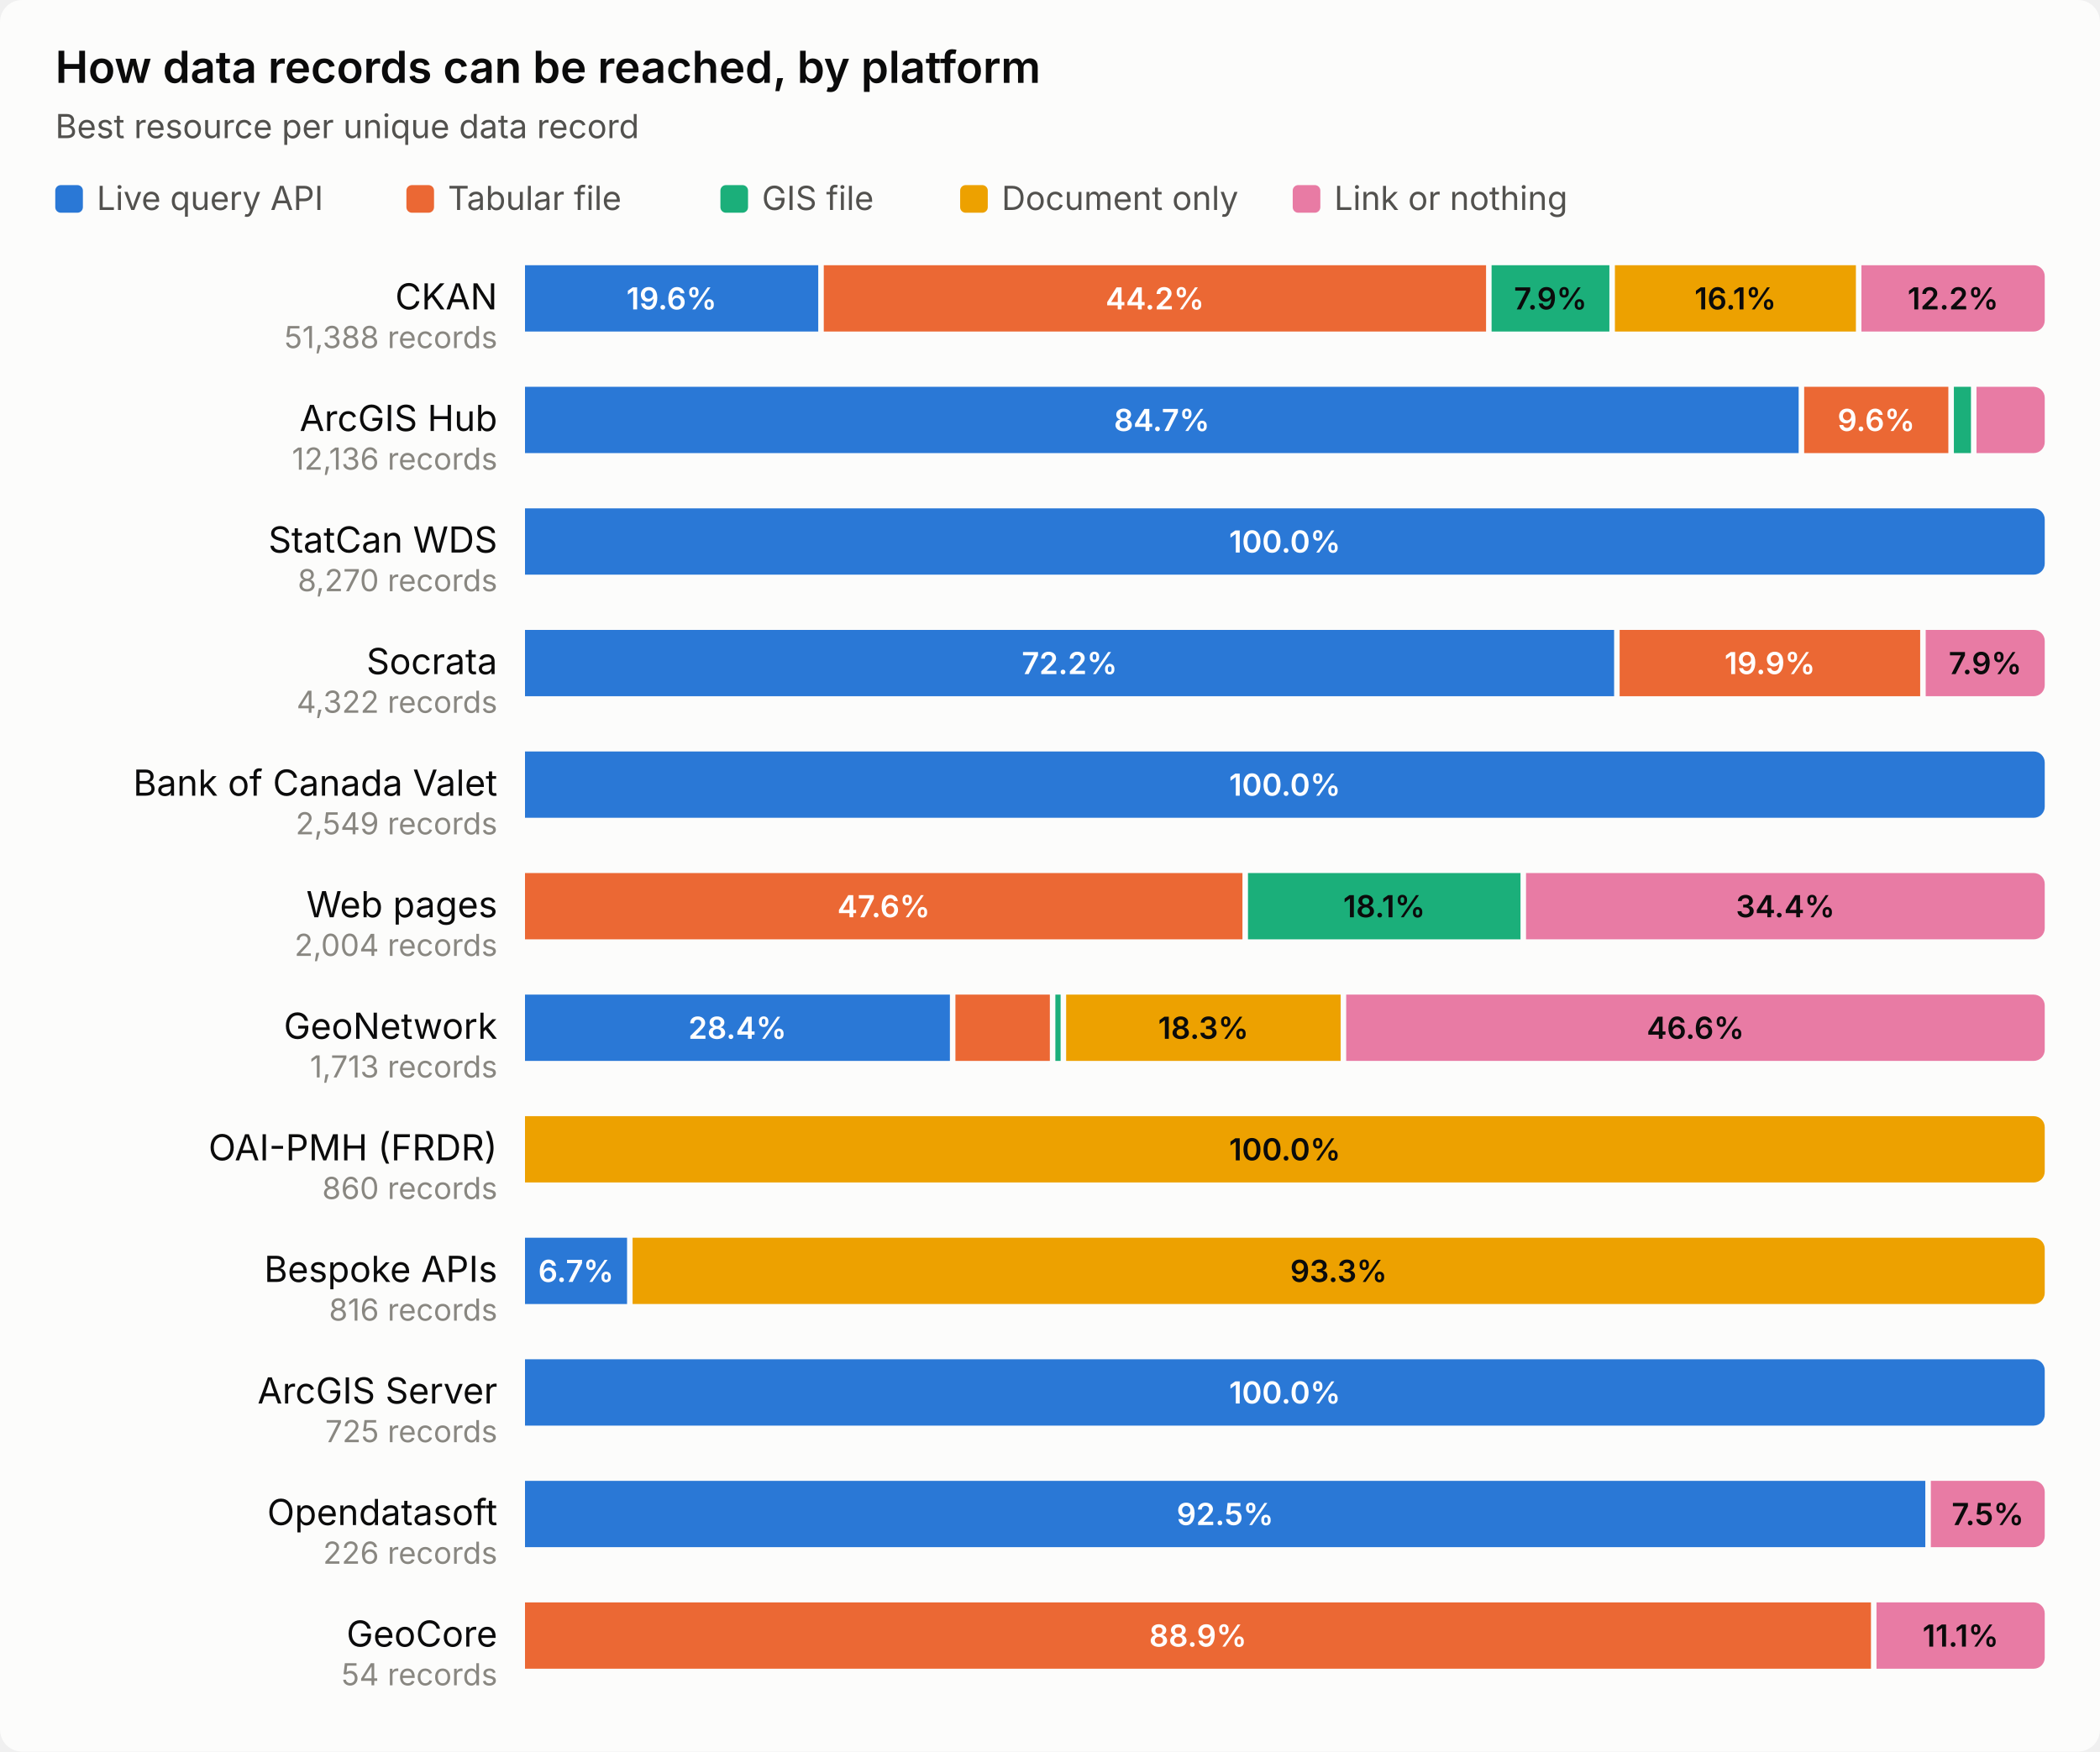
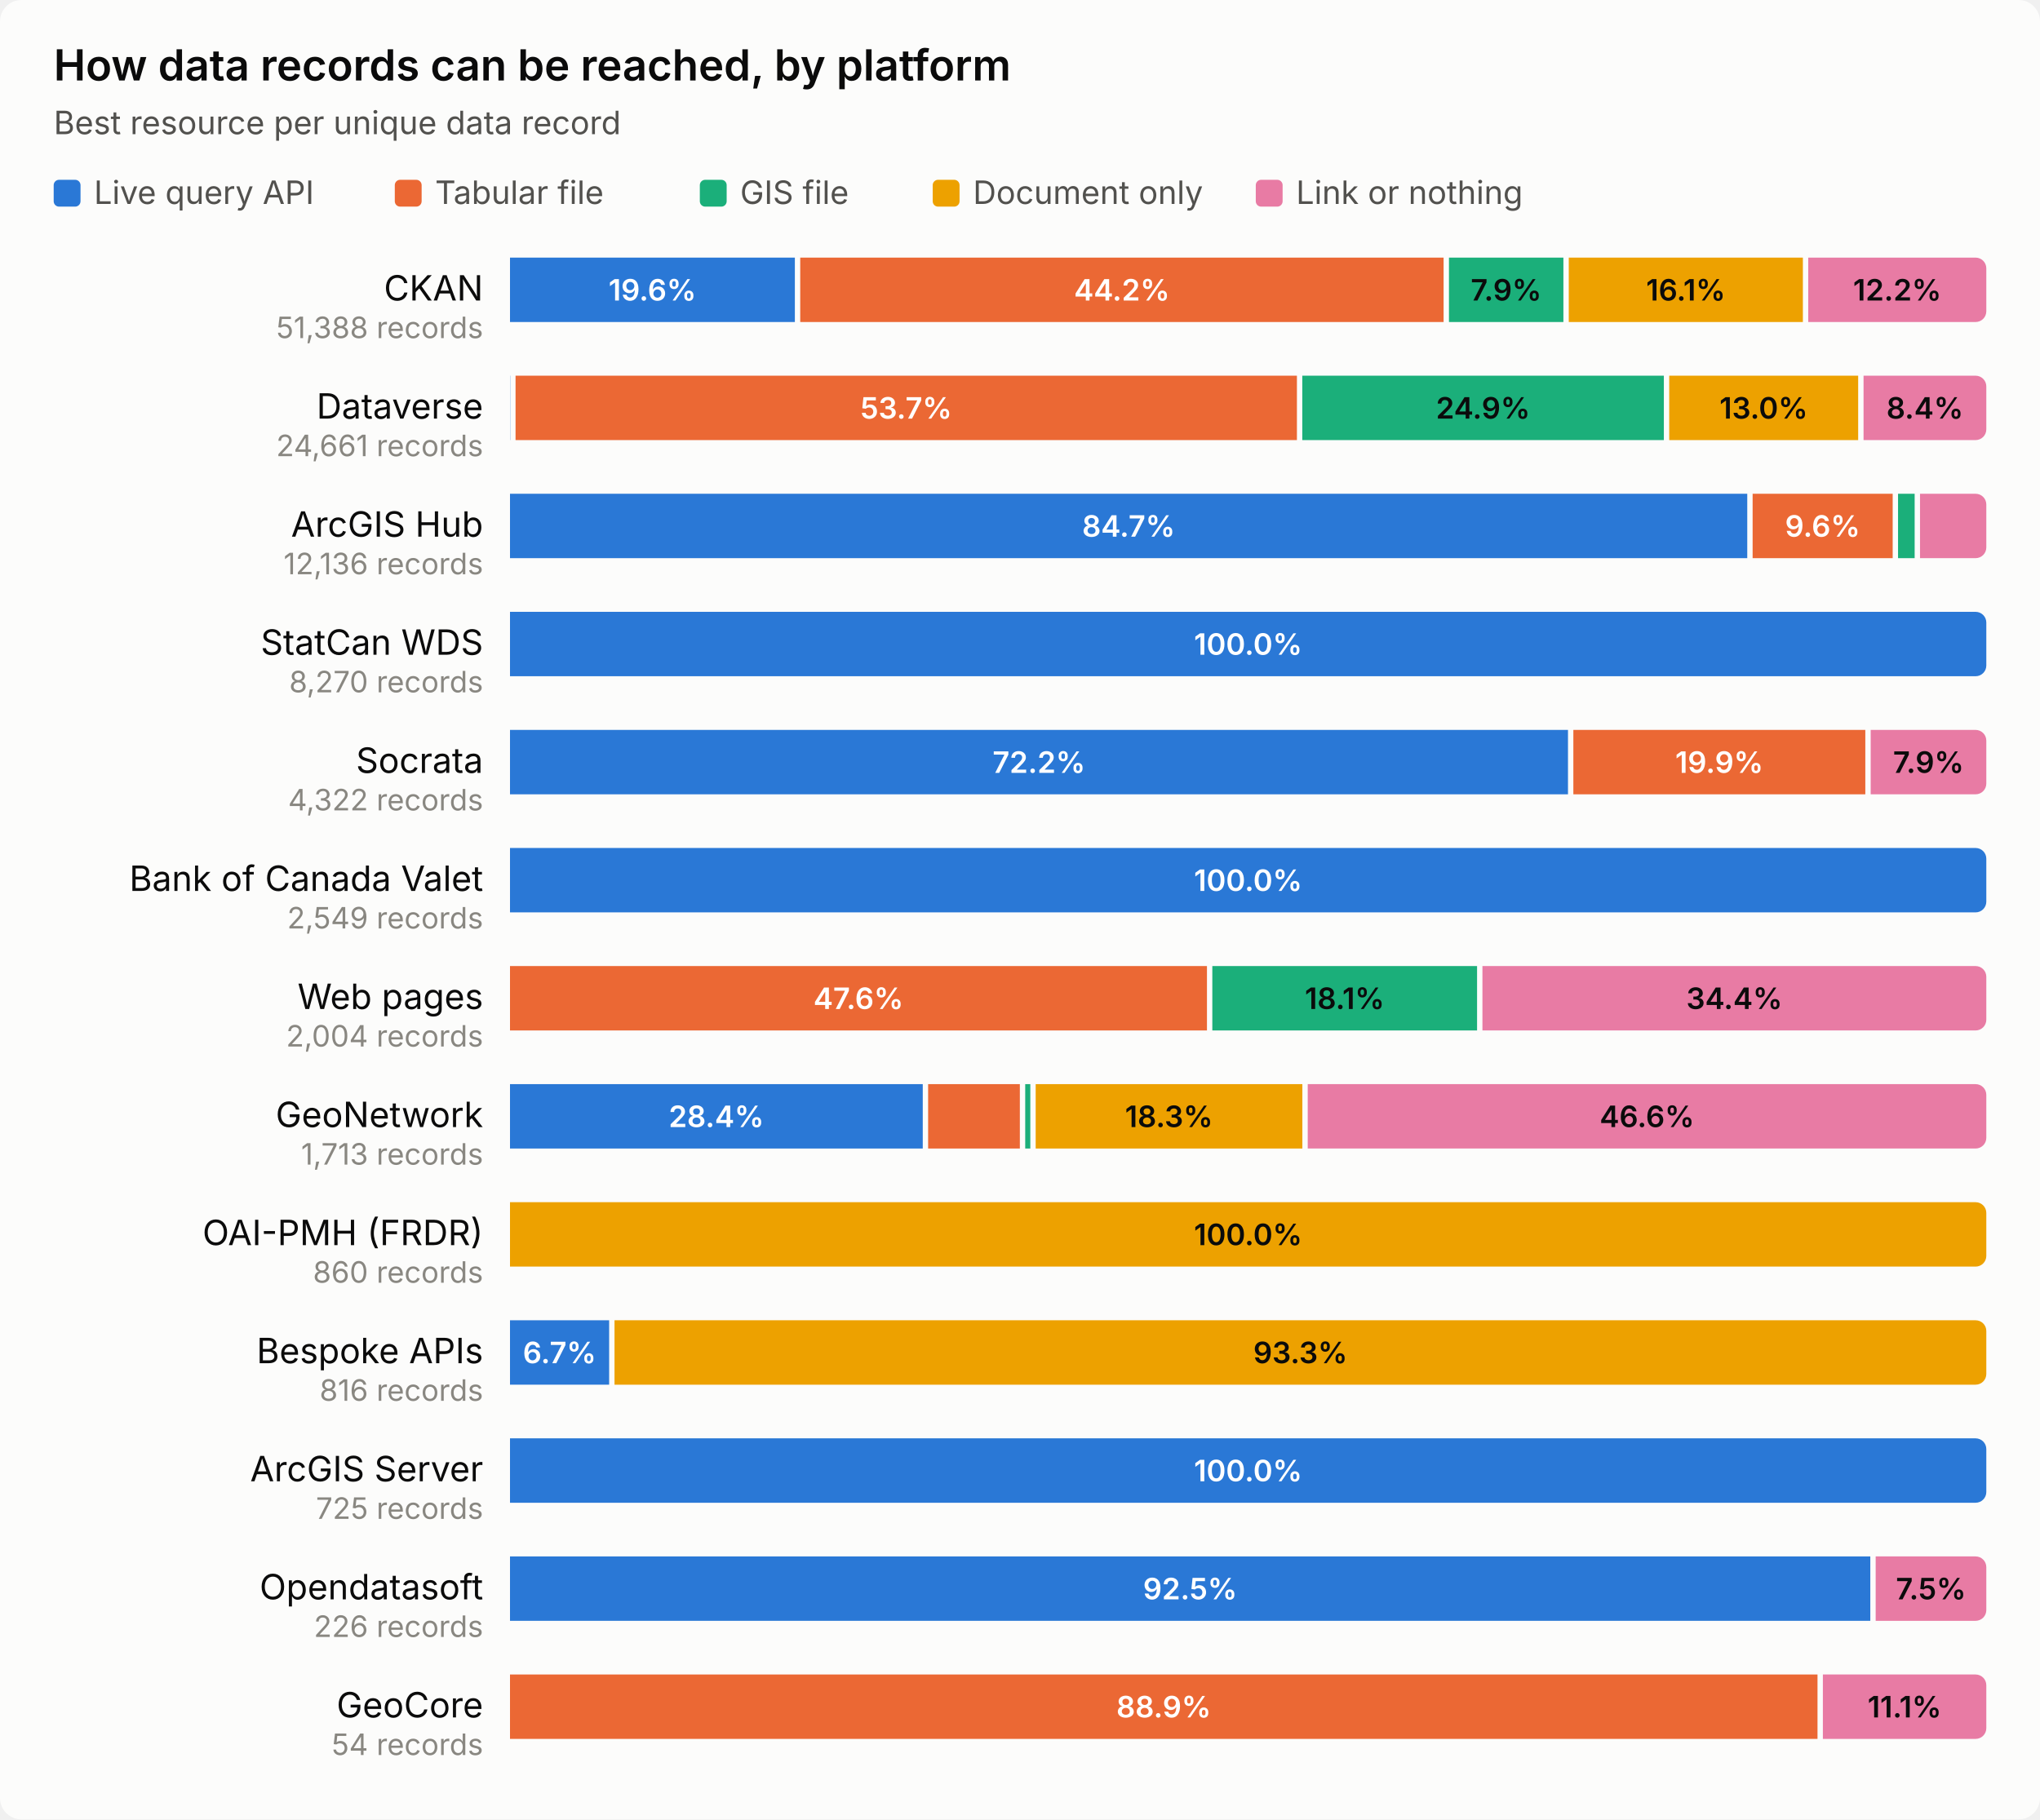
- <svg xmlns="http://www.w3.org/2000/svg" viewBox="0 0 760 634" width="760" height="634" role="img" aria-labelledby="t d">
+ <svg xmlns="http://www.w3.org/2000/svg" viewBox="0 0 760 678" width="760" height="678" role="img" aria-labelledby="t d">
  <style>
.t{font:600 16px system-ui,-apple-system,"Segoe UI",sans-serif} .st,.v{font:12px system-ui,-apple-system,"Segoe UI",sans-serif} .l{font:13px system-ui,-apple-system,"Segoe UI",sans-serif} .m{font:11px system-ui,-apple-system,"Segoe UI",sans-serif} .in{font:600 11px system-ui,-apple-system,"Segoe UI",sans-serif}
.v{font-variant-numeric:tabular-nums} .grid,.base{stroke-width:1}
.bg{fill:#fcfcfb} .t,.l{fill:#0b0b0b} .st,.v{fill:#52514e} .m{fill:#898781} .grid{stroke:#e1e0d9} .base{stroke:#c3c2b7} .s1{fill:#2a78d6} .s2{fill:#eb6834} .s3{fill:#1baf7a} .s4{fill:#eda100} .s5{fill:#e87ba4}
.i1,.i2{fill:#ffffff} .i3,.i4,.i5{fill:#0b0b0b}
@media (prefers-color-scheme: dark){.bg{fill:#1a1a19} .t,.l{fill:#ffffff} .st,.v{fill:#c3c2b7} .m{fill:#898781} .grid{stroke:#2c2c2a} .base{stroke:#383835} .s1{fill:#3987e5} .s2{fill:#d95926} .s3{fill:#199e70} .s4{fill:#c98500} .s5{fill:#d55181} .i3,.i5{fill:#ffffff}}
</style>
-   <rect class="bg" width="760" height="634" rx="8" />
+   <rect class="bg" width="760" height="678" rx="8" />
  <text class="t" x="20" y="30">How data records can be reached, by platform</text>
  <text class="st" x="20" y="50">Best resource per unique data record</text>
  <rect class="s1" x="20" y="67" width="10" height="10" rx="2" />
  <text class="v" x="35" y="76">Live query API</text>
  <rect class="s2" x="147.08" y="67" width="10" height="10" rx="2" />
  <text class="v" x="162.08" y="76">Tabular file</text>
  <rect class="s3" x="260.72" y="67" width="10" height="10" rx="2" />
  <text class="v" x="275.72" y="76">GIS file</text>
  <rect class="s4" x="347.48" y="67" width="10" height="10" rx="2" />
  <text class="v" x="362.48" y="76">Document only</text>
  <rect class="s5" x="467.84" y="67" width="10" height="10" rx="2" />
  <text class="v" x="482.84" y="76">Link or nothing</text>
  <text class="l" x="180" y="112" text-anchor="end">CKAN</text>
  <text class="m" x="180" y="126" text-anchor="end">51,388 records</text>
  <path class="s1" d="M190,96h106.126v24h-106.126z" />
  <text x="243.063" y="112" text-anchor="middle" class="in i1">19.6%</text>
  <path class="s2" d="M298.126,96h239.685v24h-239.685z" />
  <text x="417.969" y="112" text-anchor="middle" class="in i2">44.2%</text>
  <path class="s3" d="M539.811,96h42.632v24h-42.632z" />
  <text x="561.127" y="112" text-anchor="middle" class="in i3">7.9%</text>
  <path class="s4" d="M584.443,96h87.215v24h-87.215z" />
  <text x="628.051" y="112" text-anchor="middle" class="in i4">16.1%</text>
  <path class="s5" d="M673.658,96h62.342a4,4 0 0 1 4,4v16a4,4 0 0 1 -4,4h-62.342z" />
  <text x="706.829" y="112" text-anchor="middle" class="in i5">12.2%</text>
-   <text class="l" x="180" y="156" text-anchor="end">ArcGIS Hub</text>
-   <text class="m" x="180" y="170" text-anchor="end">12,136 records</text>
-   <path class="s1" d="M190,140h460.939v24h-460.939z" />
-   <text x="420.469" y="156" text-anchor="middle" class="in i1">84.7%</text>
-   <path class="s2" d="M652.939,140h52.177v24h-52.177z" />
-   <text x="679.027" y="156" text-anchor="middle" class="in i2">9.6%</text>
-   <path class="s3" d="M707.115,140h6.186v24h-6.186z" />
-   <path class="s5" d="M715.301,140h20.699a4,4 0 0 1 4,4v16a4,4 0 0 1 -4,4h-20.699z" />
-   <text class="l" x="180" y="200" text-anchor="end">StatCan WDS</text>
-   <text class="m" x="180" y="214" text-anchor="end">8,270 records</text>
-   <path class="s1" d="M190,184h546a4,4 0 0 1 4,4v16a4,4 0 0 1 -4,4h-546z" />
-   <text x="465" y="200" text-anchor="middle" class="in i1">100.0%</text>
-   <text class="l" x="180" y="244" text-anchor="end">Socrata</text>
-   <text class="m" x="180" y="258" text-anchor="end">4,322 records</text>
-   <path class="s1" d="M190,228h394.151v24h-394.151z" />
-   <text x="387.075" y="244" text-anchor="middle" class="in i1">72.2%</text>
-   <path class="s2" d="M586.151,228h108.77v24h-108.77z" />
-   <text x="640.536" y="244" text-anchor="middle" class="in i2">19.9%</text>
-   <path class="s5" d="M696.921,228h39.079a4,4 0 0 1 4,4v16a4,4 0 0 1 -4,4h-39.079z" />
-   <text x="718.461" y="244" text-anchor="middle" class="in i5">7.9%</text>
-   <text class="l" x="180" y="288" text-anchor="end">Bank of Canada Valet</text>
-   <text class="m" x="180" y="302" text-anchor="end">2,549 records</text>
-   <path class="s1" d="M190,272h546a4,4 0 0 1 4,4v16a4,4 0 0 1 -4,4h-546z" />
-   <text x="465" y="288" text-anchor="middle" class="in i1">100.0%</text>
-   <text class="l" x="180" y="332" text-anchor="end">Web pages</text>
-   <text class="m" x="180" y="346" text-anchor="end">2,004 records</text>
-   <path class="s2" d="M190,316h259.65v24h-259.65z" />
-   <text x="319.825" y="332" text-anchor="middle" class="in i2">47.6%</text>
-   <path class="s3" d="M451.65,316h98.629v24h-98.629z" />
-   <text x="500.964" y="332" text-anchor="middle" class="in i3">18.1%</text>
-   <path class="s5" d="M552.278,316h183.722a4,4 0 0 1 4,4v16a4,4 0 0 1 -4,4h-183.722z" />
-   <text x="646.139" y="332" text-anchor="middle" class="in i5">34.4%</text>
-   <text class="l" x="180" y="376" text-anchor="end">GeoNetwork</text>
-   <text class="m" x="180" y="390" text-anchor="end">1,713 records</text>
-   <path class="s1" d="M190,360h153.772v24h-153.772z" />
-   <text x="266.886" y="376" text-anchor="middle" class="in i1">28.4%</text>
-   <path class="s2" d="M345.772,360h34.172v24h-34.172z" />
-   <path class="s3" d="M381.944,360h1.898v24h-1.898z" />
-   <path class="s4" d="M385.842,360h99.351v24h-99.351z" />
-   <text x="435.518" y="376" text-anchor="middle" class="in i4">18.3%</text>
-   <path class="s5" d="M487.193,360h248.807a4,4 0 0 1 4,4v16a4,4 0 0 1 -4,4h-248.807z" />
-   <text x="613.597" y="376" text-anchor="middle" class="in i5">46.6%</text>
-   <text class="l" x="180" y="420" text-anchor="end">OAI-PMH (FRDR)</text>
-   <text class="m" x="180" y="434" text-anchor="end">860 records</text>
-   <path class="s4" d="M190,404h546a4,4 0 0 1 4,4v16a4,4 0 0 1 -4,4h-546z" />
-   <text x="465" y="420" text-anchor="middle" class="in i4">100.0%</text>
-   <text class="l" x="180" y="464" text-anchor="end">Bespoke APIs</text>
-   <text class="m" x="180" y="478" text-anchor="end">816 records</text>
-   <path class="s1" d="M190,448h36.936v24h-36.936z" />
-   <text x="208.468" y="464" text-anchor="middle" class="in i1">6.7%</text>
-   <path class="s4" d="M228.936,448h507.064a4,4 0 0 1 4,4v16a4,4 0 0 1 -4,4h-507.064z" />
-   <text x="484.468" y="464" text-anchor="middle" class="in i4">93.3%</text>
-   <text class="l" x="180" y="508" text-anchor="end">ArcGIS Server</text>
-   <text class="m" x="180" y="522" text-anchor="end">725 records</text>
-   <path class="s1" d="M190,492h546a4,4 0 0 1 4,4v16a4,4 0 0 1 -4,4h-546z" />
-   <text x="465" y="508" text-anchor="middle" class="in i1">100.0%</text>
-   <text class="l" x="180" y="552" text-anchor="end">Opendatasoft</text>
-   <text class="m" x="180" y="566" text-anchor="end">226 records</text>
-   <path class="s1" d="M190,536h506.779v24h-506.779z" />
-   <text x="443.389" y="552" text-anchor="middle" class="in i1">92.5%</text>
-   <path class="s5" d="M698.779,536h37.221a4,4 0 0 1 4,4v16a4,4 0 0 1 -4,4h-37.221z" />
-   <text x="719.389" y="552" text-anchor="middle" class="in i5">7.5%</text>
-   <text class="l" x="180" y="596" text-anchor="end">GeoCore</text>
-   <text class="m" x="180" y="610" text-anchor="end">54 records</text>
-   <path class="s2" d="M190,580h487.111v24h-487.111z" />
-   <text x="433.556" y="596" text-anchor="middle" class="in i2">88.9%</text>
-   <path class="s5" d="M679.111,580h56.889a4,4 0 0 1 4,4v16a4,4 0 0 1 -4,4h-56.889z" />
-   <text x="709.556" y="596" text-anchor="middle" class="in i5">11.1%</text>
+   <text class="l" x="180" y="156" text-anchor="end">Dataverse</text>
+   <text class="m" x="180" y="170" text-anchor="end">24,661 records</text>
+   <path class="s1" d="M190,140h0.066v24h-0.066z" />
+   <path class="s2" d="M192.066,140h291.099v24h-291.099z" />
+   <text x="337.615" y="156" text-anchor="middle" class="in i2">53.7%</text>
+   <path class="s3" d="M485.165,140h134.703v24h-134.703z" />
+   <text x="552.516" y="156" text-anchor="middle" class="in i3">24.9%</text>
+   <path class="s4" d="M621.868,140h70.396v24h-70.396z" />
+   <text x="657.066" y="156" text-anchor="middle" class="in i4">13.0%</text>
+   <path class="s5" d="M694.264,140h41.736a4,4 0 0 1 4,4v16a4,4 0 0 1 -4,4h-41.736z" />
+   <text x="717.132" y="156" text-anchor="middle" class="in i5">8.4%</text>
+   <text class="l" x="180" y="200" text-anchor="end">ArcGIS Hub</text>
+   <text class="m" x="180" y="214" text-anchor="end">12,136 records</text>
+   <path class="s1" d="M190,184h460.939v24h-460.939z" />
+   <text x="420.469" y="200" text-anchor="middle" class="in i1">84.7%</text>
+   <path class="s2" d="M652.939,184h52.177v24h-52.177z" />
+   <text x="679.027" y="200" text-anchor="middle" class="in i2">9.6%</text>
+   <path class="s3" d="M707.115,184h6.186v24h-6.186z" />
+   <path class="s5" d="M715.301,184h20.699a4,4 0 0 1 4,4v16a4,4 0 0 1 -4,4h-20.699z" />
+   <text class="l" x="180" y="244" text-anchor="end">StatCan WDS</text>
+   <text class="m" x="180" y="258" text-anchor="end">8,270 records</text>
+   <path class="s1" d="M190,228h546a4,4 0 0 1 4,4v16a4,4 0 0 1 -4,4h-546z" />
+   <text x="465" y="244" text-anchor="middle" class="in i1">100.0%</text>
+   <text class="l" x="180" y="288" text-anchor="end">Socrata</text>
+   <text class="m" x="180" y="302" text-anchor="end">4,322 records</text>
+   <path class="s1" d="M190,272h394.151v24h-394.151z" />
+   <text x="387.075" y="288" text-anchor="middle" class="in i1">72.2%</text>
+   <path class="s2" d="M586.151,272h108.77v24h-108.77z" />
+   <text x="640.536" y="288" text-anchor="middle" class="in i2">19.9%</text>
+   <path class="s5" d="M696.921,272h39.079a4,4 0 0 1 4,4v16a4,4 0 0 1 -4,4h-39.079z" />
+   <text x="718.461" y="288" text-anchor="middle" class="in i5">7.9%</text>
+   <text class="l" x="180" y="332" text-anchor="end">Bank of Canada Valet</text>
+   <text class="m" x="180" y="346" text-anchor="end">2,549 records</text>
+   <path class="s1" d="M190,316h546a4,4 0 0 1 4,4v16a4,4 0 0 1 -4,4h-546z" />
+   <text x="465" y="332" text-anchor="middle" class="in i1">100.0%</text>
+   <text class="l" x="180" y="376" text-anchor="end">Web pages</text>
+   <text class="m" x="180" y="390" text-anchor="end">2,004 records</text>
+   <path class="s2" d="M190,360h259.65v24h-259.65z" />
+   <text x="319.825" y="376" text-anchor="middle" class="in i2">47.6%</text>
+   <path class="s3" d="M451.65,360h98.629v24h-98.629z" />
+   <text x="500.964" y="376" text-anchor="middle" class="in i3">18.1%</text>
+   <path class="s5" d="M552.278,360h183.722a4,4 0 0 1 4,4v16a4,4 0 0 1 -4,4h-183.722z" />
+   <text x="646.139" y="376" text-anchor="middle" class="in i5">34.4%</text>
+   <text class="l" x="180" y="420" text-anchor="end">GeoNetwork</text>
+   <text class="m" x="180" y="434" text-anchor="end">1,713 records</text>
+   <path class="s1" d="M190,404h153.772v24h-153.772z" />
+   <text x="266.886" y="420" text-anchor="middle" class="in i1">28.4%</text>
+   <path class="s2" d="M345.772,404h34.172v24h-34.172z" />
+   <path class="s3" d="M381.944,404h1.898v24h-1.898z" />
+   <path class="s4" d="M385.842,404h99.351v24h-99.351z" />
+   <text x="435.518" y="420" text-anchor="middle" class="in i4">18.3%</text>
+   <path class="s5" d="M487.193,404h248.807a4,4 0 0 1 4,4v16a4,4 0 0 1 -4,4h-248.807z" />
+   <text x="613.597" y="420" text-anchor="middle" class="in i5">46.6%</text>
+   <text class="l" x="180" y="464" text-anchor="end">OAI-PMH (FRDR)</text>
+   <text class="m" x="180" y="478" text-anchor="end">860 records</text>
+   <path class="s4" d="M190,448h546a4,4 0 0 1 4,4v16a4,4 0 0 1 -4,4h-546z" />
+   <text x="465" y="464" text-anchor="middle" class="in i4">100.0%</text>
+   <text class="l" x="180" y="508" text-anchor="end">Bespoke APIs</text>
+   <text class="m" x="180" y="522" text-anchor="end">816 records</text>
+   <path class="s1" d="M190,492h36.936v24h-36.936z" />
+   <text x="208.468" y="508" text-anchor="middle" class="in i1">6.7%</text>
+   <path class="s4" d="M228.936,492h507.064a4,4 0 0 1 4,4v16a4,4 0 0 1 -4,4h-507.064z" />
+   <text x="484.468" y="508" text-anchor="middle" class="in i4">93.3%</text>
+   <text class="l" x="180" y="552" text-anchor="end">ArcGIS Server</text>
+   <text class="m" x="180" y="566" text-anchor="end">725 records</text>
+   <path class="s1" d="M190,536h546a4,4 0 0 1 4,4v16a4,4 0 0 1 -4,4h-546z" />
+   <text x="465" y="552" text-anchor="middle" class="in i1">100.0%</text>
+   <text class="l" x="180" y="596" text-anchor="end">Opendatasoft</text>
+   <text class="m" x="180" y="610" text-anchor="end">226 records</text>
+   <path class="s1" d="M190,580h506.779v24h-506.779z" />
+   <text x="443.389" y="596" text-anchor="middle" class="in i1">92.5%</text>
+   <path class="s5" d="M698.779,580h37.221a4,4 0 0 1 4,4v16a4,4 0 0 1 -4,4h-37.221z" />
+   <text x="719.389" y="596" text-anchor="middle" class="in i5">7.5%</text>
+   <text class="l" x="180" y="640" text-anchor="end">GeoCore</text>
+   <text class="m" x="180" y="654" text-anchor="end">54 records</text>
+   <path class="s2" d="M190,624h487.111v24h-487.111z" />
+   <text x="433.556" y="640" text-anchor="middle" class="in i2">88.9%</text>
+   <path class="s5" d="M679.111,624h56.889a4,4 0 0 1 4,4v16a4,4 0 0 1 -4,4h-56.889z" />
+   <text x="709.556" y="640" text-anchor="middle" class="in i5">11.1%</text>
</svg>
